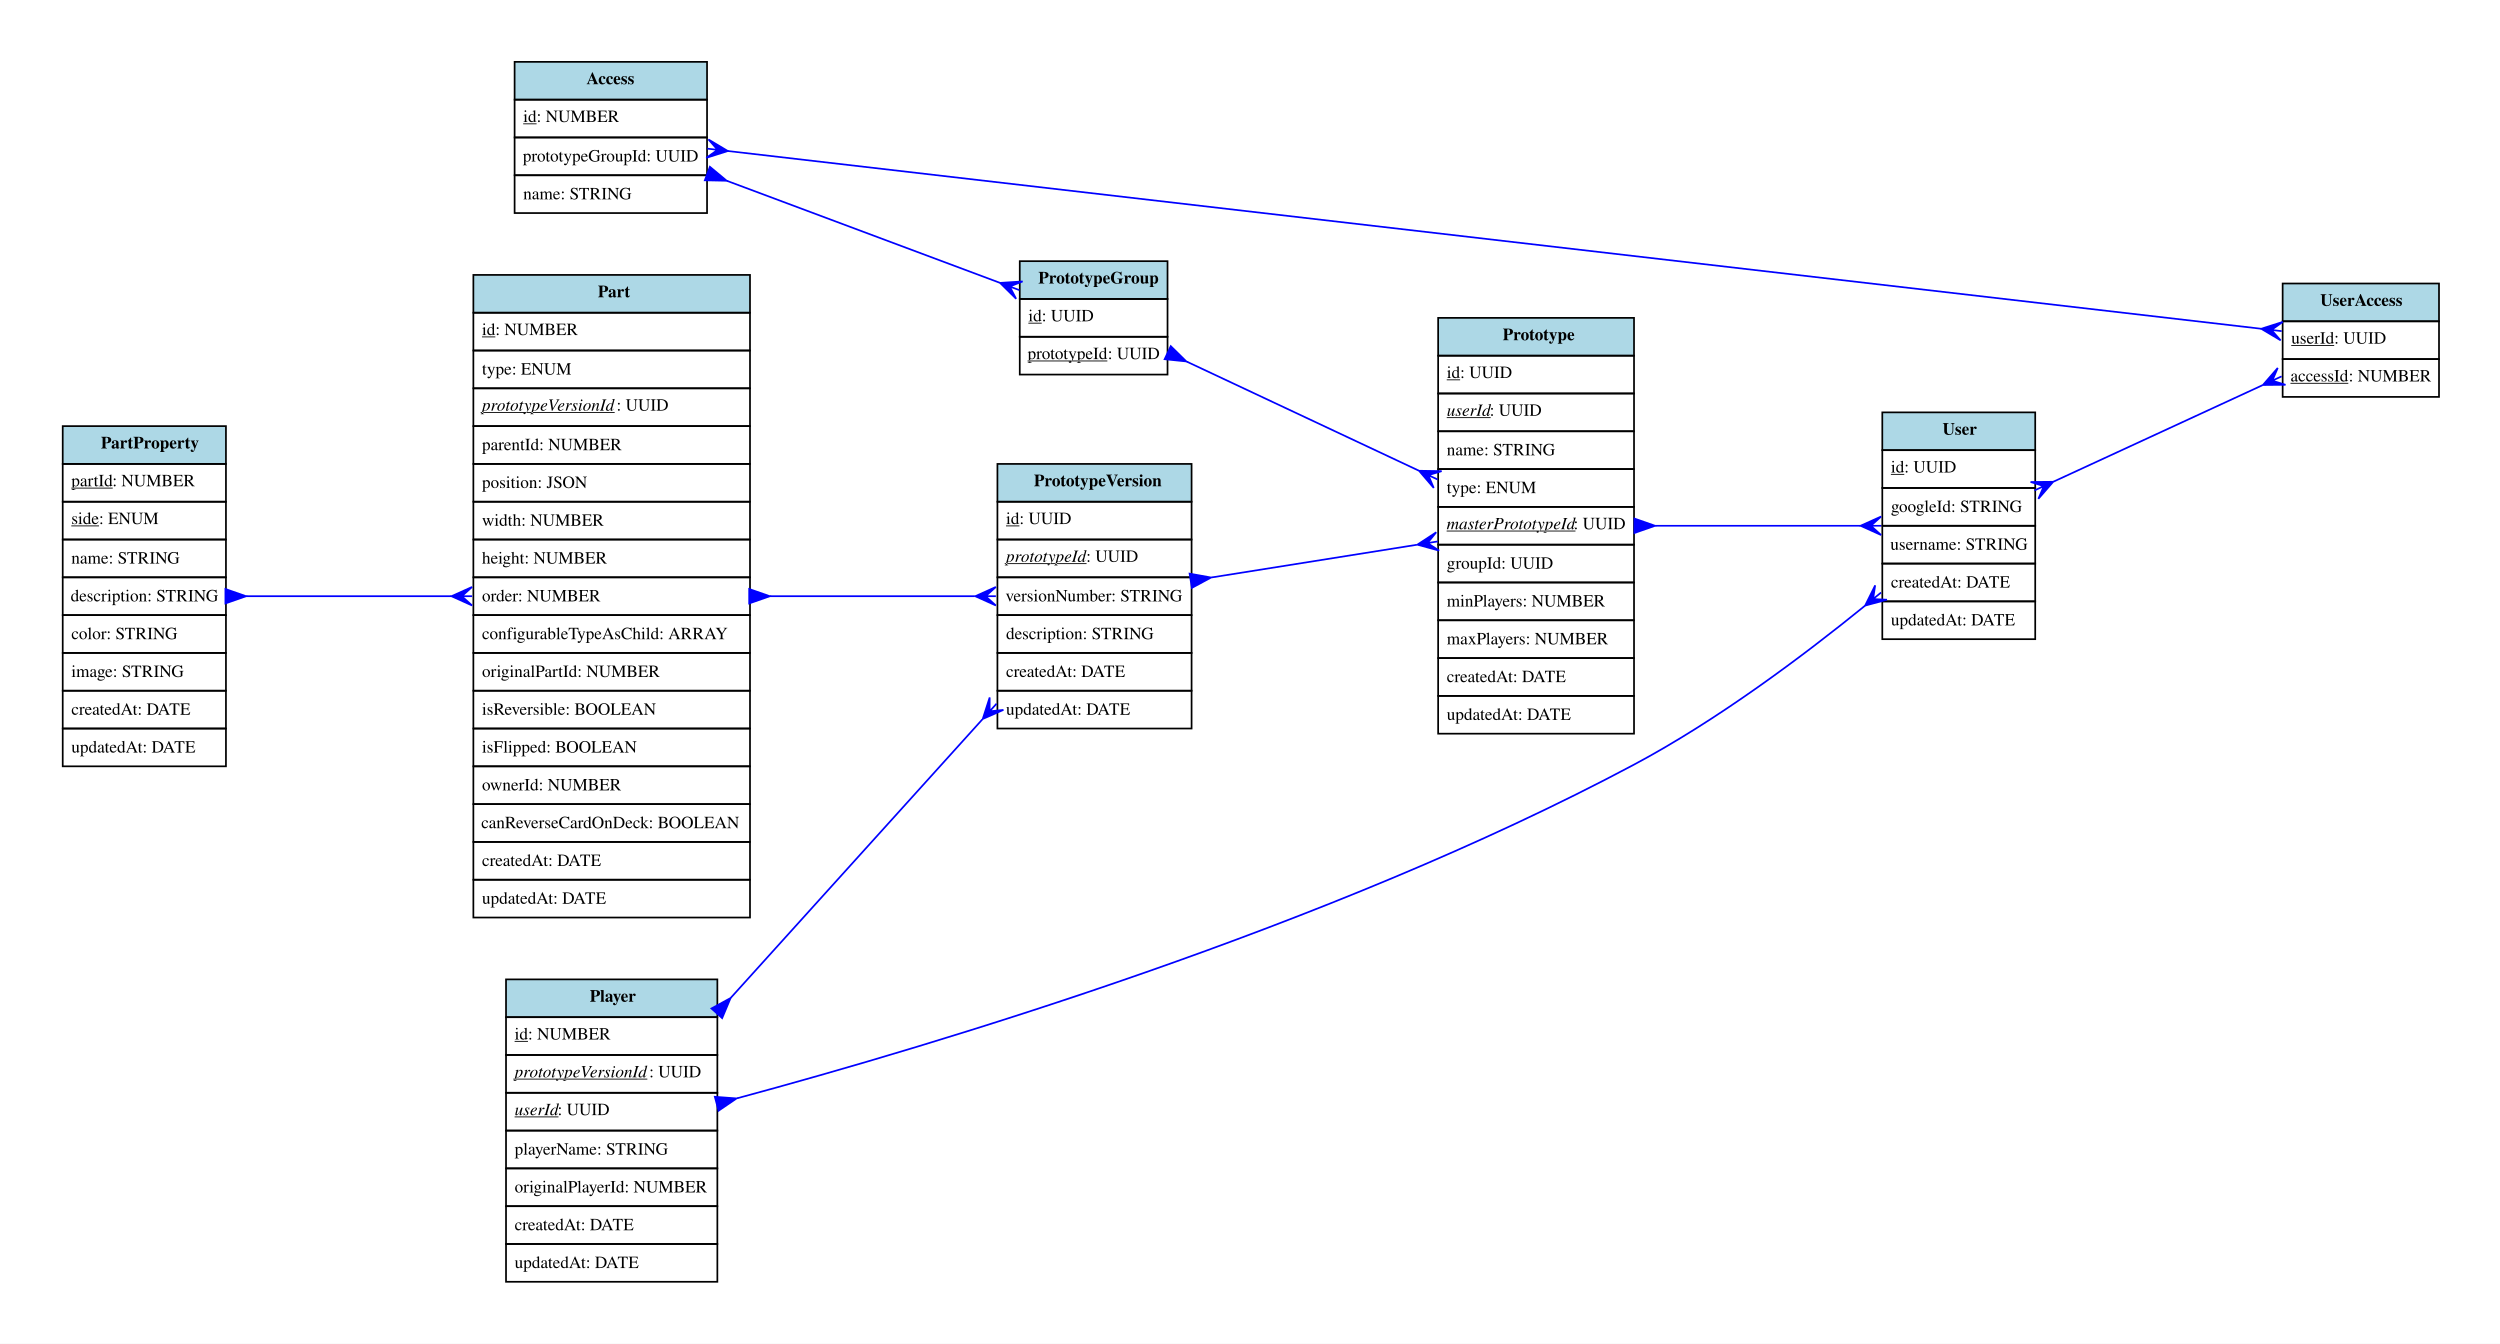
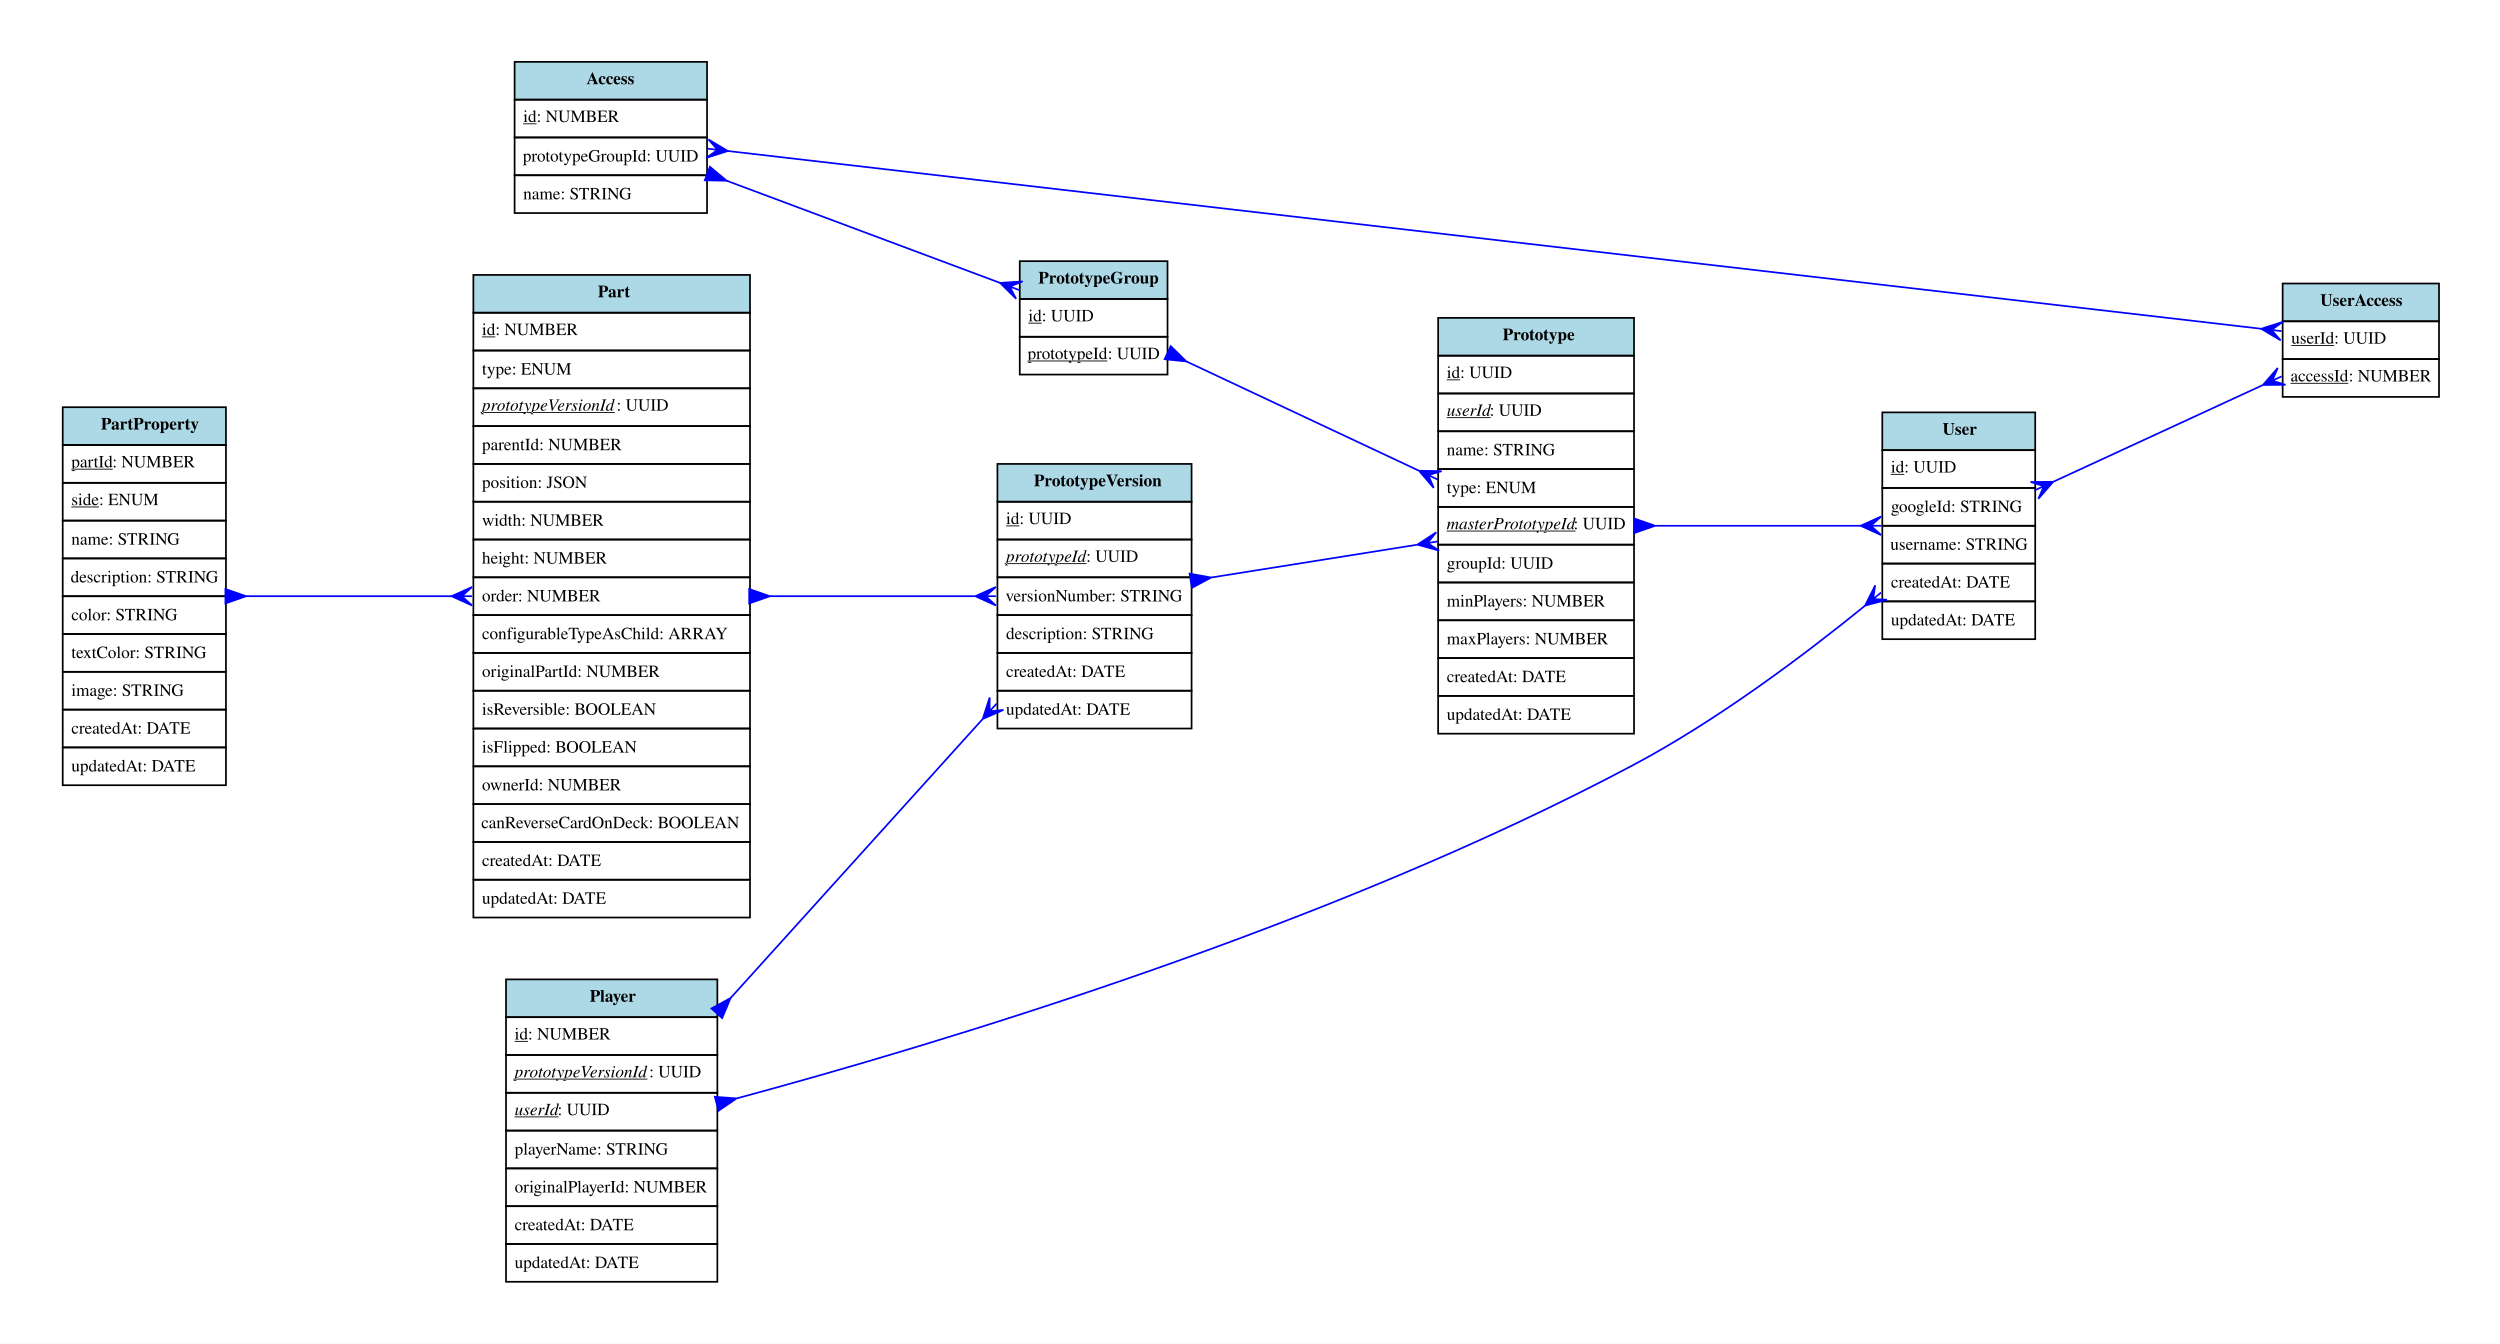
<svg xmlns="http://www.w3.org/2000/svg" width="1455pt" height="782pt" viewBox="0.00 0.00 1455.00 782.00">
  <g id="graph0" class="graph" transform="scale(1 1) rotate(0) translate(36 746)">
    <polygon fill="#ffffff" stroke="transparent" points="-36,36 -36,-746 1419,-746 1419,36 -36,36" />
    <g id="node1" class="node">
      <polygon fill="#add8e6" stroke="transparent" points="1059.5,-484 1059.5,-506 1148.5,-506 1148.5,-484 1059.5,-484" />
      <polygon fill="none" stroke="#000000" points="1059.5,-484 1059.5,-506 1148.5,-506 1148.5,-484 1059.5,-484" />
      <text text-anchor="start" x="1094.562" y="-493" font-family="Times,serif" font-weight="bold" font-size="10.00" fill="#000000">User</text>
      <polygon fill="none" stroke="#000000" points="1059.5,-462 1059.5,-484 1148.5,-484 1148.5,-462 1059.5,-462" />
      <text text-anchor="start" x="1064.5" y="-471" font-family="Times,serif" text-decoration="underline" font-size="10.00" fill="#000000">id</text>
      <text text-anchor="start" x="1072.279" y="-471" font-family="Times,serif" font-size="10.00" fill="#000000">: UUID</text>
      <polygon fill="none" stroke="#000000" points="1059.5,-440 1059.5,-462 1148.5,-462 1148.5,-440 1059.5,-440" />
      <text text-anchor="start" x="1064.5" y="-448" font-family="Times,serif" font-size="10.00" fill="#000000">googleId: STRING</text>
      <polygon fill="none" stroke="#000000" points="1059.5,-418 1059.5,-440 1148.5,-440 1148.5,-418 1059.5,-418" />
      <text text-anchor="start" x="1064.151" y="-426" font-family="Times,serif" font-size="10.00" fill="#000000">username: STRING</text>
      <polygon fill="none" stroke="#000000" points="1059.5,-396 1059.5,-418 1148.5,-418 1148.5,-396 1059.5,-396" />
      <text text-anchor="start" x="1064.5" y="-404" font-family="Times,serif" font-size="10.00" fill="#000000">createdAt: DATE</text>
      <polygon fill="none" stroke="#000000" points="1059.5,-374 1059.5,-396 1148.5,-396 1148.5,-374 1059.5,-374" />
      <text text-anchor="start" x="1064.5" y="-382" font-family="Times,serif" font-size="10.00" fill="#000000">updatedAt: DATE</text>
    </g>
    <g id="node9" class="node">
      <polygon fill="#add8e6" stroke="transparent" points="1292.5,-559 1292.5,-581 1383.5,-581 1383.5,-559 1292.5,-559" />
      <polygon fill="none" stroke="#000000" points="1292.5,-559 1292.5,-581 1383.5,-581 1383.5,-559 1292.5,-559" />
      <text text-anchor="start" x="1314.405" y="-568" font-family="Times,serif" font-weight="bold" font-size="10.00" fill="#000000">UserAccess</text>
      <polygon fill="none" stroke="#000000" points="1292.5,-537 1292.5,-559 1383.5,-559 1383.5,-537 1292.5,-537" />
      <text text-anchor="start" x="1297.5" y="-546" font-family="Times,serif" text-decoration="underline" font-size="10.00" fill="#000000">userId</text>
      <text text-anchor="start" x="1322.486" y="-546" font-family="Times,serif" font-size="10.00" fill="#000000">: UUID</text>
      <polygon fill="none" stroke="#000000" points="1292.5,-515 1292.5,-537 1383.5,-537 1383.5,-515 1292.5,-515" />
      <text text-anchor="start" x="1297.042" y="-524" font-family="Times,serif" text-decoration="underline" font-size="10.00" fill="#000000">accessId</text>
      <text text-anchor="start" x="1330.905" y="-524" font-family="Times,serif" font-size="10.00" fill="#000000">: NUMBER</text>
    </g>
    <g id="edge1" class="edge">
      <path fill="none" stroke="#0000ff" d="M1159.11,-465.666C1195.85,-482.623 1243.857,-504.78 1280.814,-521.837" />
      <polygon fill="#0000ff" stroke="#0000ff" points="1158.96,-465.597 1150.327,-455.665 1153.512,-463.083 1148.064,-460.568 1148.064,-460.568 1148.064,-460.568 1153.512,-463.083 1145.802,-465.471 1158.96,-465.597 1158.96,-465.597" />
      <polygon fill="#0000ff" stroke="#0000ff" points="1281.009,-521.927 1289.641,-531.859 1286.456,-524.441 1291.904,-526.956 1291.904,-526.956 1291.904,-526.956 1286.456,-524.441 1294.167,-522.053 1281.009,-521.927 1281.009,-521.927" />
    </g>
    <g id="node2" class="node">
      <polygon fill="#add8e6" stroke="transparent" points="801,-539 801,-561 915,-561 915,-539 801,-539" />
      <polygon fill="none" stroke="#000000" points="801,-539 801,-561 915,-561 915,-539 801,-539" />
      <text text-anchor="start" x="838.558" y="-548" font-family="Times,serif" font-weight="bold" font-size="10.00" fill="#000000">Prototype</text>
      <polygon fill="none" stroke="#000000" points="801,-517 801,-539 915,-539 915,-517 801,-517" />
      <text text-anchor="start" x="806" y="-526" font-family="Times,serif" text-decoration="underline" font-size="10.00" fill="#000000">id</text>
      <text text-anchor="start" x="813.779" y="-526" font-family="Times,serif" font-size="10.00" fill="#000000">: UUID</text>
      <polygon fill="none" stroke="#000000" points="801,-495 801,-517 915,-517 915,-495 801,-495" />
      <text text-anchor="start" x="806" y="-504" font-family="Times,serif" font-style="italic" text-decoration="underline" font-size="10.00" fill="#000000">userId</text>
      <text text-anchor="start" x="830.986" y="-504" font-family="Times,serif" font-size="10.00" fill="#000000">: UUID</text>
      <polygon fill="none" stroke="#000000" points="801,-473 801,-495 915,-495 915,-473 801,-473" />
      <text text-anchor="start" x="806" y="-481" font-family="Times,serif" font-size="10.00" fill="#000000">name: STRING</text>
      <polygon fill="none" stroke="#000000" points="801,-451 801,-473 915,-473 915,-451 801,-451" />
      <text text-anchor="start" x="806" y="-459" font-family="Times,serif" font-size="10.00" fill="#000000">type: ENUM</text>
      <polygon fill="none" stroke="#000000" points="801,-429 801,-451 915,-451 915,-429 801,-429" />
      <text text-anchor="start" x="805.933" y="-438" font-family="Times,serif" font-style="italic" text-decoration="underline" font-size="10.00" fill="#000000">masterPrototypeId</text>
      <text text-anchor="start" x="879.802" y="-438" font-family="Times,serif" font-size="10.00" fill="#000000">: UUID</text>
      <polygon fill="none" stroke="#000000" points="801,-407 801,-429 915,-429 915,-407 801,-407" />
      <text text-anchor="start" x="806" y="-415" font-family="Times,serif" font-size="10.00" fill="#000000">groupId: UUID</text>
      <polygon fill="none" stroke="#000000" points="801,-385 801,-407 915,-407 915,-385 801,-385" />
      <text text-anchor="start" x="806" y="-393" font-family="Times,serif" font-size="10.00" fill="#000000">minPlayers: NUMBER</text>
      <polygon fill="none" stroke="#000000" points="801,-363 801,-385 915,-385 915,-363 801,-363" />
      <text text-anchor="start" x="806" y="-371" font-family="Times,serif" font-size="10.00" fill="#000000">maxPlayers: NUMBER</text>
      <polygon fill="none" stroke="#000000" points="801,-341 801,-363 915,-363 915,-341 801,-341" />
      <text text-anchor="start" x="806" y="-349" font-family="Times,serif" font-size="10.00" fill="#000000">createdAt: DATE</text>
      <polygon fill="none" stroke="#000000" points="801,-319 801,-341 915,-341 915,-319 801,-319" />
      <text text-anchor="start" x="806" y="-327" font-family="Times,serif" font-size="10.00" fill="#000000">updatedAt: DATE</text>
    </g>
    <g id="edge3" class="edge">
      <path fill="none" stroke="#0000ff" d="M927.405,-440C965.12,-440 1011.177,-440 1046.728,-440" />
      <polygon fill="#0000ff" stroke="#0000ff" points="915.249,-435.8 927.249,-440 915.249,-444.2 915.249,-435.8" />
      <polygon fill="#0000ff" stroke="#0000ff" points="1046.834,-440 1058.834,-445.4 1052.834,-440 1058.834,-440 1058.834,-440 1058.834,-440 1052.834,-440 1058.834,-434.6 1046.834,-440 1046.834,-440" />
    </g>
    <g id="node3" class="node">
      <polygon fill="#add8e6" stroke="transparent" points="557.5,-572 557.5,-594 643.5,-594 643.5,-572 557.5,-572" />
      <polygon fill="none" stroke="#000000" points="557.5,-572 557.5,-594 643.5,-594 643.5,-572 557.5,-572" />
      <text text-anchor="start" x="568.284" y="-581" font-family="Times,serif" font-weight="bold" font-size="10.00" fill="#000000">PrototypeGroup</text>
      <polygon fill="none" stroke="#000000" points="557.5,-550 557.5,-572 643.5,-572 643.5,-550 557.5,-550" />
      <text text-anchor="start" x="562.5" y="-559" font-family="Times,serif" text-decoration="underline" font-size="10.00" fill="#000000">id</text>
      <text text-anchor="start" x="570.279" y="-559" font-family="Times,serif" font-size="10.00" fill="#000000">: UUID</text>
      <polygon fill="none" stroke="#000000" points="557.5,-528 557.5,-550 643.5,-550 643.5,-528 557.5,-528" />
      <text text-anchor="start" x="562.04" y="-537" font-family="Times,serif" text-decoration="underline" font-size="10.00" fill="#000000">prototypeId</text>
      <text text-anchor="start" x="608.695" y="-537" font-family="Times,serif" font-size="10.00" fill="#000000">: UUID</text>
    </g>
    <g id="edge4" class="edge">
      <path fill="none" stroke="#0000ff" d="M654.655,-535.553C693.968,-517.079 747.446,-491.95 789.693,-472.098" />
      <polygon fill="#0000ff" stroke="#0000ff" points="641.813,-536.946 654.46,-535.644 645.386,-544.549 641.813,-536.946" />
      <polygon fill="#0000ff" stroke="#0000ff" points="789.87,-472.014 803.028,-471.798 795.301,-469.462 800.731,-466.911 800.731,-466.911 800.731,-466.911 795.301,-469.462 798.435,-462.023 789.87,-472.014 789.87,-472.014" />
    </g>
    <g id="node4" class="node">
      <polygon fill="#add8e6" stroke="transparent" points="263.5,-688 263.5,-710 375.5,-710 375.5,-688 263.5,-688" />
      <polygon fill="none" stroke="#000000" points="263.5,-688 263.5,-710 375.5,-710 375.5,-688 263.5,-688" />
      <text text-anchor="start" x="305.343" y="-697" font-family="Times,serif" font-weight="bold" font-size="10.00" fill="#000000">Access</text>
      <polygon fill="none" stroke="#000000" points="263.5,-666 263.5,-688 375.5,-688 375.5,-666 263.5,-666" />
      <text text-anchor="start" x="268.5" y="-675" font-family="Times,serif" text-decoration="underline" font-size="10.00" fill="#000000">id</text>
      <text text-anchor="start" x="276.279" y="-675" font-family="Times,serif" font-size="10.00" fill="#000000">: NUMBER</text>
      <polygon fill="none" stroke="#000000" points="263.5,-644 263.5,-666 375.5,-666 375.5,-644 263.5,-644" />
      <text text-anchor="start" x="268.266" y="-652" font-family="Times,serif" font-size="10.00" fill="#000000">prototypeGroupId: UUID</text>
      <polygon fill="none" stroke="#000000" points="263.5,-622 263.5,-644 375.5,-644 375.5,-622 263.5,-622" />
      <text text-anchor="start" x="268.5" y="-630" font-family="Times,serif" font-size="10.00" fill="#000000">name: STRING</text>
    </g>
    <g id="edge5" class="edge">
      <path fill="none" stroke="#0000ff" d="M387.004,-640.776C435.656,-622.596 500.476,-598.375 545.882,-581.409" />
      <polygon fill="#0000ff" stroke="#0000ff" points="374.219,-641.07 386.93,-640.804 377.159,-648.938 374.219,-641.07" />
      <polygon fill="#0000ff" stroke="#0000ff" points="546.034,-581.352 559.164,-582.21 551.654,-579.252 557.274,-577.152 557.274,-577.152 557.274,-577.152 551.654,-579.252 555.384,-572.093 546.034,-581.352 546.034,-581.352" />
    </g>
    <g id="edge2" class="edge">
      <path fill="none" stroke="#0000ff" d="M387.628,-658.103C576.5,-636.21 1104.392,-575.02 1279.923,-554.674" />
      <polygon fill="#0000ff" stroke="#0000ff" points="387.602,-658.106 375.06,-654.124 381.642,-658.797 375.682,-659.488 375.682,-659.488 375.682,-659.488 381.642,-658.797 376.304,-664.852 387.602,-658.106 387.602,-658.106" />
      <polygon fill="#0000ff" stroke="#0000ff" points="1280.023,-554.663 1292.564,-558.645 1285.983,-553.972 1291.943,-553.281 1291.943,-553.281 1291.943,-553.281 1285.983,-553.972 1291.321,-547.917 1280.023,-554.663 1280.023,-554.663" />
    </g>
    <g id="node5" class="node">
      <polygon fill="#add8e6" stroke="transparent" points="544.5,-454 544.5,-476 657.5,-476 657.5,-454 544.5,-454" />
      <polygon fill="none" stroke="#000000" points="544.5,-454 544.5,-476 657.5,-476 657.5,-454 544.5,-454" />
      <text text-anchor="start" x="565.73" y="-463" font-family="Times,serif" font-weight="bold" font-size="10.00" fill="#000000">PrototypeVersion</text>
      <polygon fill="none" stroke="#000000" points="544.5,-432 544.5,-454 657.5,-454 657.5,-432 544.5,-432" />
      <text text-anchor="start" x="549.5" y="-441" font-family="Times,serif" text-decoration="underline" font-size="10.00" fill="#000000">id</text>
      <text text-anchor="start" x="557.279" y="-441" font-family="Times,serif" font-size="10.00" fill="#000000">: UUID</text>
      <polygon fill="none" stroke="#000000" points="544.5,-410 544.5,-432 657.5,-432 657.5,-410 544.5,-410" />
      <text text-anchor="start" x="549.5" y="-419" font-family="Times,serif" font-style="italic" text-decoration="underline" font-size="10.00" fill="#000000">prototypeId</text>
      <text text-anchor="start" x="596.155" y="-419" font-family="Times,serif" font-size="10.00" fill="#000000">: UUID</text>
      <polygon fill="none" stroke="#000000" points="544.5,-388 544.5,-410 657.5,-410 657.5,-388 544.5,-388" />
      <text text-anchor="start" x="549.207" y="-396" font-family="Times,serif" font-size="10.00" fill="#000000">versionNumber: STRING</text>
      <polygon fill="none" stroke="#000000" points="544.5,-366 544.5,-388 657.5,-388 657.5,-366 544.5,-366" />
      <text text-anchor="start" x="549.5" y="-374" font-family="Times,serif" font-size="10.00" fill="#000000">description: STRING</text>
      <polygon fill="none" stroke="#000000" points="544.5,-344 544.5,-366 657.5,-366 657.5,-344 544.5,-344" />
      <text text-anchor="start" x="549.5" y="-352" font-family="Times,serif" font-size="10.00" fill="#000000">createdAt: DATE</text>
      <polygon fill="none" stroke="#000000" points="544.5,-322 544.5,-344 657.5,-344 657.5,-322 544.5,-322" />
      <text text-anchor="start" x="549.5" y="-330" font-family="Times,serif" font-size="10.00" fill="#000000">updatedAt: DATE</text>
    </g>
    <g id="edge6" class="edge">
      <path fill="none" stroke="#0000ff" d="M669.122,-409.926C706.04,-415.805 751.464,-423.037 788.513,-428.936" />
      <polygon fill="#0000ff" stroke="#0000ff" points="657.67,-403.85 668.86,-409.885 656.349,-412.145 657.67,-403.85" />
      <polygon fill="#0000ff" stroke="#0000ff" points="788.882,-428.995 799.883,-436.214 794.807,-429.938 800.732,-430.882 800.732,-430.882 800.732,-430.882 794.807,-429.938 801.582,-425.549 788.882,-428.995 788.882,-428.995" />
    </g>
    <g id="node6" class="node">
      <polygon fill="#add8e6" stroke="transparent" points="239.5,-564 239.5,-586 400.5,-586 400.5,-564 239.5,-564" />
      <polygon fill="none" stroke="#000000" points="239.5,-564 239.5,-586 400.5,-586 400.5,-564 239.5,-564" />
      <text text-anchor="start" x="311.947" y="-573" font-family="Times,serif" font-weight="bold" font-size="10.00" fill="#000000">Part</text>
      <polygon fill="none" stroke="#000000" points="239.5,-542 239.5,-564 400.5,-564 400.5,-542 239.5,-542" />
      <text text-anchor="start" x="244.5" y="-551" font-family="Times,serif" text-decoration="underline" font-size="10.00" fill="#000000">id</text>
      <text text-anchor="start" x="252.279" y="-551" font-family="Times,serif" font-size="10.00" fill="#000000">: NUMBER</text>
      <polygon fill="none" stroke="#000000" points="239.5,-520 239.5,-542 400.5,-542 400.5,-520 239.5,-520" />
      <text text-anchor="start" x="244.5" y="-528" font-family="Times,serif" font-size="10.00" fill="#000000">type: ENUM</text>
      <polygon fill="none" stroke="#000000" points="239.5,-498 239.5,-520 400.5,-520 400.5,-498 239.5,-498" />
      <text text-anchor="start" x="244.5" y="-507" font-family="Times,serif" font-style="italic" text-decoration="underline" font-size="10.00" fill="#000000">prototypeVersionId</text>
      <text text-anchor="start" x="322.81" y="-507" font-family="Times,serif" font-size="10.00" fill="#000000">: UUID</text>
      <polygon fill="none" stroke="#000000" points="239.5,-476 239.5,-498 400.5,-498 400.5,-476 239.5,-476" />
      <text text-anchor="start" x="244.5" y="-484" font-family="Times,serif" font-size="10.00" fill="#000000">parentId: NUMBER</text>
      <polygon fill="none" stroke="#000000" points="239.5,-454 239.5,-476 400.5,-476 400.5,-454 239.5,-454" />
      <text text-anchor="start" x="244.5" y="-462" font-family="Times,serif" font-size="10.00" fill="#000000">position: JSON</text>
      <polygon fill="none" stroke="#000000" points="239.5,-432 239.5,-454 400.5,-454 400.5,-432 239.5,-432" />
      <text text-anchor="start" x="244.5" y="-440" font-family="Times,serif" font-size="10.00" fill="#000000">width: NUMBER</text>
      <polygon fill="none" stroke="#000000" points="239.5,-410 239.5,-432 400.5,-432 400.5,-410 239.5,-410" />
      <text text-anchor="start" x="244.5" y="-418" font-family="Times,serif" font-size="10.00" fill="#000000">height: NUMBER</text>
      <polygon fill="none" stroke="#000000" points="239.5,-388 239.5,-410 400.5,-410 400.5,-388 239.5,-388" />
      <text text-anchor="start" x="244.5" y="-396" font-family="Times,serif" font-size="10.00" fill="#000000">order: NUMBER</text>
      <polygon fill="none" stroke="#000000" points="239.5,-366 239.5,-388 400.5,-388 400.5,-366 239.5,-366" />
      <text text-anchor="start" x="244.5" y="-374" font-family="Times,serif" font-size="10.00" fill="#000000">configurableTypeAsChild: ARRAY</text>
      <polygon fill="none" stroke="#000000" points="239.5,-344 239.5,-366 400.5,-366 400.5,-344 239.5,-344" />
      <text text-anchor="start" x="244.5" y="-352" font-family="Times,serif" font-size="10.00" fill="#000000">originalPartId: NUMBER</text>
      <polygon fill="none" stroke="#000000" points="239.5,-322 239.5,-344 400.5,-344 400.5,-322 239.5,-322" />
      <text text-anchor="start" x="244.5" y="-330" font-family="Times,serif" font-size="10.00" fill="#000000">isReversible: BOOLEAN</text>
      <polygon fill="none" stroke="#000000" points="239.5,-300 239.5,-322 400.5,-322 400.5,-300 239.5,-300" />
      <text text-anchor="start" x="244.5" y="-308" font-family="Times,serif" font-size="10.00" fill="#000000">isFlipped: BOOLEAN</text>
      <polygon fill="none" stroke="#000000" points="239.5,-278 239.5,-300 400.5,-300 400.5,-278 239.5,-278" />
      <text text-anchor="start" x="244.5" y="-286" font-family="Times,serif" font-size="10.00" fill="#000000">ownerId: NUMBER</text>
      <polygon fill="none" stroke="#000000" points="239.5,-256 239.5,-278 400.5,-278 400.5,-256 239.5,-256" />
      <text text-anchor="start" x="244.061" y="-264" font-family="Times,serif" font-size="10.00" fill="#000000">canReverseCardOnDeck: BOOLEAN</text>
      <polygon fill="none" stroke="#000000" points="239.5,-234 239.5,-256 400.5,-256 400.5,-234 239.5,-234" />
      <text text-anchor="start" x="244.5" y="-242" font-family="Times,serif" font-size="10.00" fill="#000000">createdAt: DATE</text>
      <polygon fill="none" stroke="#000000" points="239.5,-212 239.5,-234 400.5,-234 400.5,-212 239.5,-212" />
      <text text-anchor="start" x="244.5" y="-220" font-family="Times,serif" font-size="10.00" fill="#000000">updatedAt: DATE</text>
    </g>
    <g id="edge7" class="edge">
      <path fill="none" stroke="#0000ff" d="M412.073,-399C450.922,-399 495.327,-399 531.268,-399" />
      <polygon fill="#0000ff" stroke="#0000ff" points="400.023,-394.8 412.023,-399 400.023,-403.2 400.023,-394.8" />
      <polygon fill="#0000ff" stroke="#0000ff" points="531.605,-399 543.605,-404.4 537.605,-399 543.605,-399 543.605,-399 543.605,-399 537.605,-399 543.605,-393.6 531.605,-399 531.605,-399" />
    </g>
    <g id="node7" class="node">
-       <polygon fill="#add8e6" stroke="transparent" points=".5,-476 .5,-498 95.5,-498 95.5,-476 .5,-476" />
-       <polygon fill="none" stroke="#000000" points=".5,-476 .5,-498 95.5,-498 95.5,-476 .5,-476" />
-       <text text-anchor="start" x="22.73" y="-485" font-family="Times,serif" font-weight="bold" font-size="10.00" fill="#000000">PartProperty</text>
-       <polygon fill="none" stroke="#000000" points=".5,-454 .5,-476 95.5,-476 95.5,-454 .5,-454" />
-       <text text-anchor="start" x="5.5" y="-463" font-family="Times,serif" text-decoration="underline" font-size="10.00" fill="#000000">partId</text>
-       <text text-anchor="start" x="29.376" y="-463" font-family="Times,serif" font-size="10.00" fill="#000000">: NUMBER</text>
-       <polygon fill="none" stroke="#000000" points=".5,-432 .5,-454 95.5,-454 95.5,-432 .5,-432" />
-       <text text-anchor="start" x="5.5" y="-441" font-family="Times,serif" text-decoration="underline" font-size="10.00" fill="#000000">side</text>
-       <text text-anchor="start" x="21.607" y="-441" font-family="Times,serif" font-size="10.00" fill="#000000">: ENUM</text>
-       <polygon fill="none" stroke="#000000" points=".5,-410 .5,-432 95.5,-432 95.5,-410 .5,-410" />
-       <text text-anchor="start" x="5.5" y="-418" font-family="Times,serif" font-size="10.00" fill="#000000">name: STRING</text>
-       <polygon fill="none" stroke="#000000" points=".5,-388 .5,-410 95.5,-410 95.5,-388 .5,-388" />
-       <text text-anchor="start" x="5.092" y="-396" font-family="Times,serif" font-size="10.00" fill="#000000">description: STRING</text>
-       <polygon fill="none" stroke="#000000" points=".5,-366 .5,-388 95.5,-388 95.5,-366 .5,-366" />
-       <text text-anchor="start" x="5.5" y="-374" font-family="Times,serif" font-size="10.00" fill="#000000">color: STRING</text>
-       <polygon fill="none" stroke="#000000" points=".5,-344 .5,-366 95.5,-366 95.5,-344 .5,-344" />
-       <text text-anchor="start" x="5.5" y="-352" font-family="Times,serif" font-size="10.00" fill="#000000">image: STRING</text>
-       <polygon fill="none" stroke="#000000" points=".5,-322 .5,-344 95.5,-344 95.5,-322 .5,-322" />
-       <text text-anchor="start" x="5.5" y="-330" font-family="Times,serif" font-size="10.00" fill="#000000">createdAt: DATE</text>
-       <polygon fill="none" stroke="#000000" points=".5,-300 .5,-322 95.5,-322 95.5,-300 .5,-300" />
-       <text text-anchor="start" x="5.5" y="-308" font-family="Times,serif" font-size="10.00" fill="#000000">updatedAt: DATE</text>
+       <polygon fill="#add8e6" stroke="transparent" points=".5,-487 .5,-509 95.5,-509 95.5,-487 .5,-487" />
+       <polygon fill="none" stroke="#000000" points=".5,-487 .5,-509 95.5,-509 95.5,-487 .5,-487" />
+       <text text-anchor="start" x="22.73" y="-496" font-family="Times,serif" font-weight="bold" font-size="10.00" fill="#000000">PartProperty</text>
+       <polygon fill="none" stroke="#000000" points=".5,-465 .5,-487 95.5,-487 95.5,-465 .5,-465" />
+       <text text-anchor="start" x="5.5" y="-474" font-family="Times,serif" text-decoration="underline" font-size="10.00" fill="#000000">partId</text>
+       <text text-anchor="start" x="29.376" y="-474" font-family="Times,serif" font-size="10.00" fill="#000000">: NUMBER</text>
+       <polygon fill="none" stroke="#000000" points=".5,-443 .5,-465 95.5,-465 95.5,-443 .5,-443" />
+       <text text-anchor="start" x="5.5" y="-452" font-family="Times,serif" text-decoration="underline" font-size="10.00" fill="#000000">side</text>
+       <text text-anchor="start" x="21.607" y="-452" font-family="Times,serif" font-size="10.00" fill="#000000">: ENUM</text>
+       <polygon fill="none" stroke="#000000" points=".5,-421 .5,-443 95.5,-443 95.5,-421 .5,-421" />
+       <text text-anchor="start" x="5.5" y="-429" font-family="Times,serif" font-size="10.00" fill="#000000">name: STRING</text>
+       <polygon fill="none" stroke="#000000" points=".5,-399 .5,-421 95.5,-421 95.5,-399 .5,-399" />
+       <text text-anchor="start" x="5.092" y="-407" font-family="Times,serif" font-size="10.00" fill="#000000">description: STRING</text>
+       <polygon fill="none" stroke="#000000" points=".5,-377 .5,-399 95.5,-399 95.5,-377 .5,-377" />
+       <text text-anchor="start" x="5.5" y="-385" font-family="Times,serif" font-size="10.00" fill="#000000">color: STRING</text>
+       <polygon fill="none" stroke="#000000" points=".5,-355 .5,-377 95.5,-377 95.5,-355 .5,-355" />
+       <text text-anchor="start" x="5.5" y="-363" font-family="Times,serif" font-size="10.00" fill="#000000">textColor: STRING</text>
+       <polygon fill="none" stroke="#000000" points=".5,-333 .5,-355 95.5,-355 95.5,-333 .5,-333" />
+       <text text-anchor="start" x="5.5" y="-341" font-family="Times,serif" font-size="10.00" fill="#000000">image: STRING</text>
+       <polygon fill="none" stroke="#000000" points=".5,-311 .5,-333 95.5,-333 95.5,-311 .5,-311" />
+       <text text-anchor="start" x="5.5" y="-319" font-family="Times,serif" font-size="10.00" fill="#000000">createdAt: DATE</text>
+       <polygon fill="none" stroke="#000000" points=".5,-289 .5,-311 95.5,-311 95.5,-289 .5,-289" />
+       <text text-anchor="start" x="5.5" y="-297" font-family="Times,serif" font-size="10.00" fill="#000000">updatedAt: DATE</text>
    </g>
    <g id="edge8" class="edge">
      <path fill="none" stroke="#0000ff" d="M107.273,-399C142.261,-399 187.19,-399 226.694,-399" />
      <polygon fill="#0000ff" stroke="#0000ff" points="95.19,-394.8 107.19,-399 95.19,-403.2 95.19,-394.8" />
      <polygon fill="#0000ff" stroke="#0000ff" points="226.762,-399 238.762,-404.4 232.762,-399 238.762,-399 238.762,-399 238.762,-399 232.762,-399 238.762,-393.6 226.762,-399 226.762,-399" />
    </g>
    <g id="node8" class="node">
      <polygon fill="#add8e6" stroke="transparent" points="258.5,-154 258.5,-176 381.5,-176 381.5,-154 258.5,-154" />
      <polygon fill="none" stroke="#000000" points="258.5,-154 258.5,-176 381.5,-176 381.5,-154 258.5,-154" />
      <text text-anchor="start" x="307.228" y="-163" font-family="Times,serif" font-weight="bold" font-size="10.00" fill="#000000">Player</text>
      <polygon fill="none" stroke="#000000" points="258.5,-132 258.5,-154 381.5,-154 381.5,-132 258.5,-132" />
      <text text-anchor="start" x="263.5" y="-141" font-family="Times,serif" text-decoration="underline" font-size="10.00" fill="#000000">id</text>
      <text text-anchor="start" x="271.279" y="-141" font-family="Times,serif" font-size="10.00" fill="#000000">: NUMBER</text>
      <polygon fill="none" stroke="#000000" points="258.5,-110 258.5,-132 381.5,-132 381.5,-110 258.5,-110" />
      <text text-anchor="start" x="263.5" y="-119" font-family="Times,serif" font-style="italic" text-decoration="underline" font-size="10.00" fill="#000000">prototypeVersionId</text>
      <text text-anchor="start" x="341.81" y="-119" font-family="Times,serif" font-size="10.00" fill="#000000">: UUID</text>
      <polygon fill="none" stroke="#000000" points="258.5,-88 258.5,-110 381.5,-110 381.5,-88 258.5,-88" />
      <text text-anchor="start" x="263.5" y="-97" font-family="Times,serif" font-style="italic" text-decoration="underline" font-size="10.00" fill="#000000">userId</text>
      <text text-anchor="start" x="288.486" y="-97" font-family="Times,serif" font-size="10.00" fill="#000000">: UUID</text>
      <polygon fill="none" stroke="#000000" points="258.5,-66 258.5,-88 381.5,-88 381.5,-66 258.5,-66" />
      <text text-anchor="start" x="263.5" y="-74" font-family="Times,serif" font-size="10.00" fill="#000000">playerName: STRING</text>
      <polygon fill="none" stroke="#000000" points="258.5,-44 258.5,-66 381.5,-66 381.5,-44 258.5,-44" />
      <text text-anchor="start" x="263.484" y="-52" font-family="Times,serif" font-size="10.00" fill="#000000">originalPlayerId: NUMBER</text>
      <polygon fill="none" stroke="#000000" points="258.5,-22 258.5,-44 381.5,-44 381.5,-22 258.5,-22" />
      <text text-anchor="start" x="263.5" y="-30" font-family="Times,serif" font-size="10.00" fill="#000000">createdAt: DATE</text>
      <polygon fill="none" stroke="#000000" points="258.5,0 258.5,-22 381.5,-22 381.5,0 258.5,0" />
      <text text-anchor="start" x="263.5" y="-8" font-family="Times,serif" font-size="10.00" fill="#000000">updatedAt: DATE</text>
    </g>
    <g id="edge10" class="edge">
      <path fill="none" stroke="#0000ff" d="M392.934,-106.779C508.296,-137.904 737.167,-206.273 915,-301 963.427,-326.796 1013.175,-364.018 1049.397,-393.453" />
      <polygon fill="#0000ff" stroke="#0000ff" points="382.206,-99.558 392.711,-106.72 380.033,-107.672 382.206,-99.558" />
      <polygon fill="#0000ff" stroke="#0000ff" points="1049.495,-393.534 1055.348,-405.319 1054.134,-397.339 1058.773,-401.144 1058.773,-401.144 1058.773,-401.144 1054.134,-397.339 1062.197,-396.969 1049.495,-393.534 1049.495,-393.534" />
    </g>
    <g id="edge9" class="edge">
      <path fill="none" stroke="#0000ff" d="M389.292,-165.243C434.107,-214.843 491.904,-278.81 535.705,-327.288" />
      <polygon fill="#0000ff" stroke="#0000ff" points="384.283,-153.435 389.212,-165.154 378.05,-159.066 384.283,-153.435" />
      <polygon fill="#0000ff" stroke="#0000ff" points="535.948,-327.556 539.986,-340.08 539.97,-332.008 543.993,-336.46 543.993,-336.46 543.993,-336.46 539.97,-332.008 547.999,-332.839 535.948,-327.556 535.948,-327.556" />
    </g>
  </g>
</svg>
